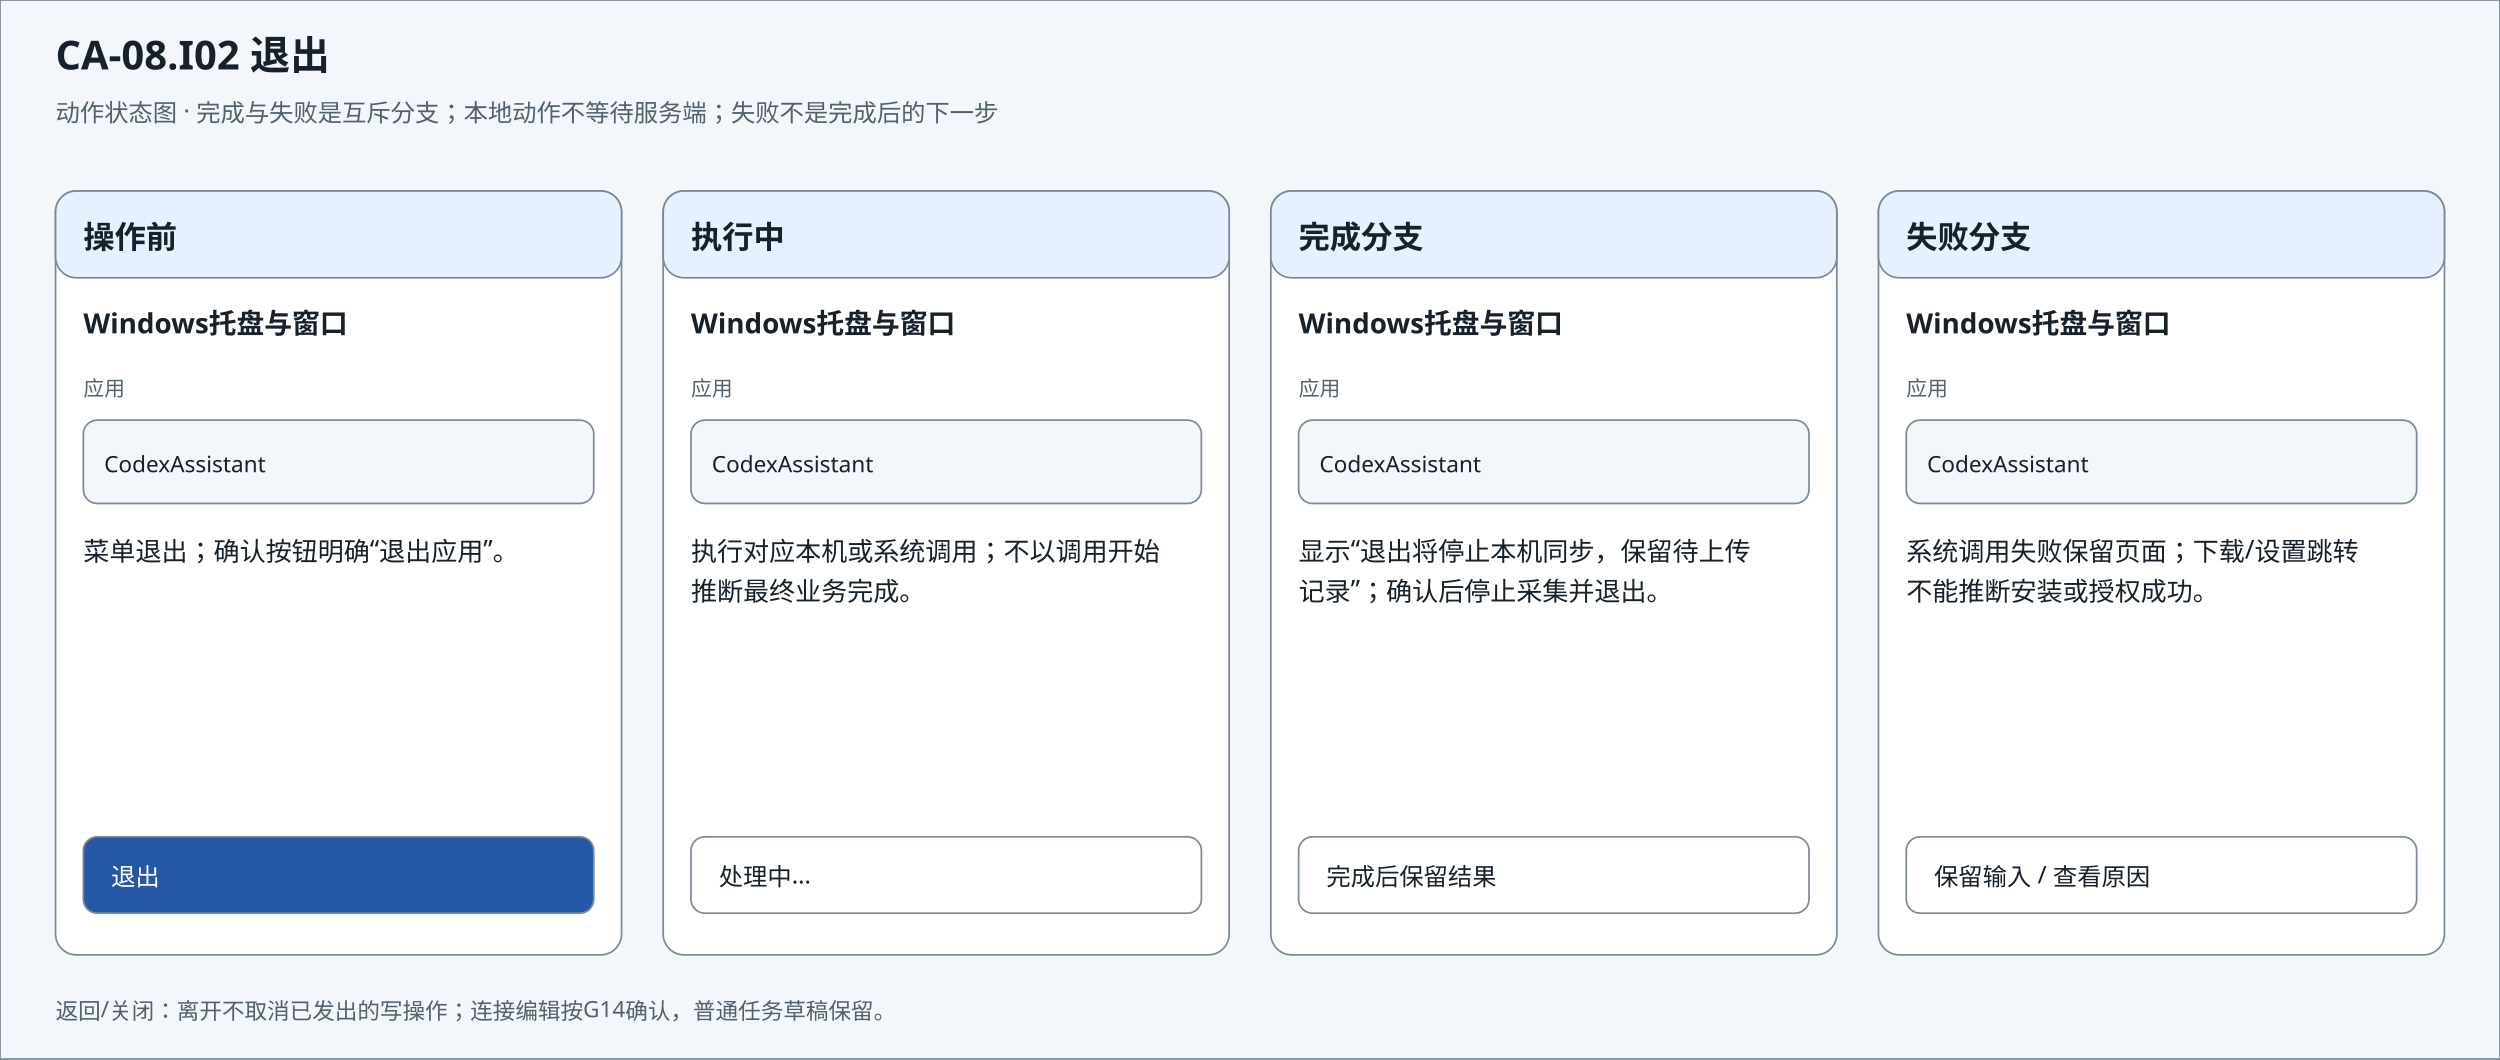
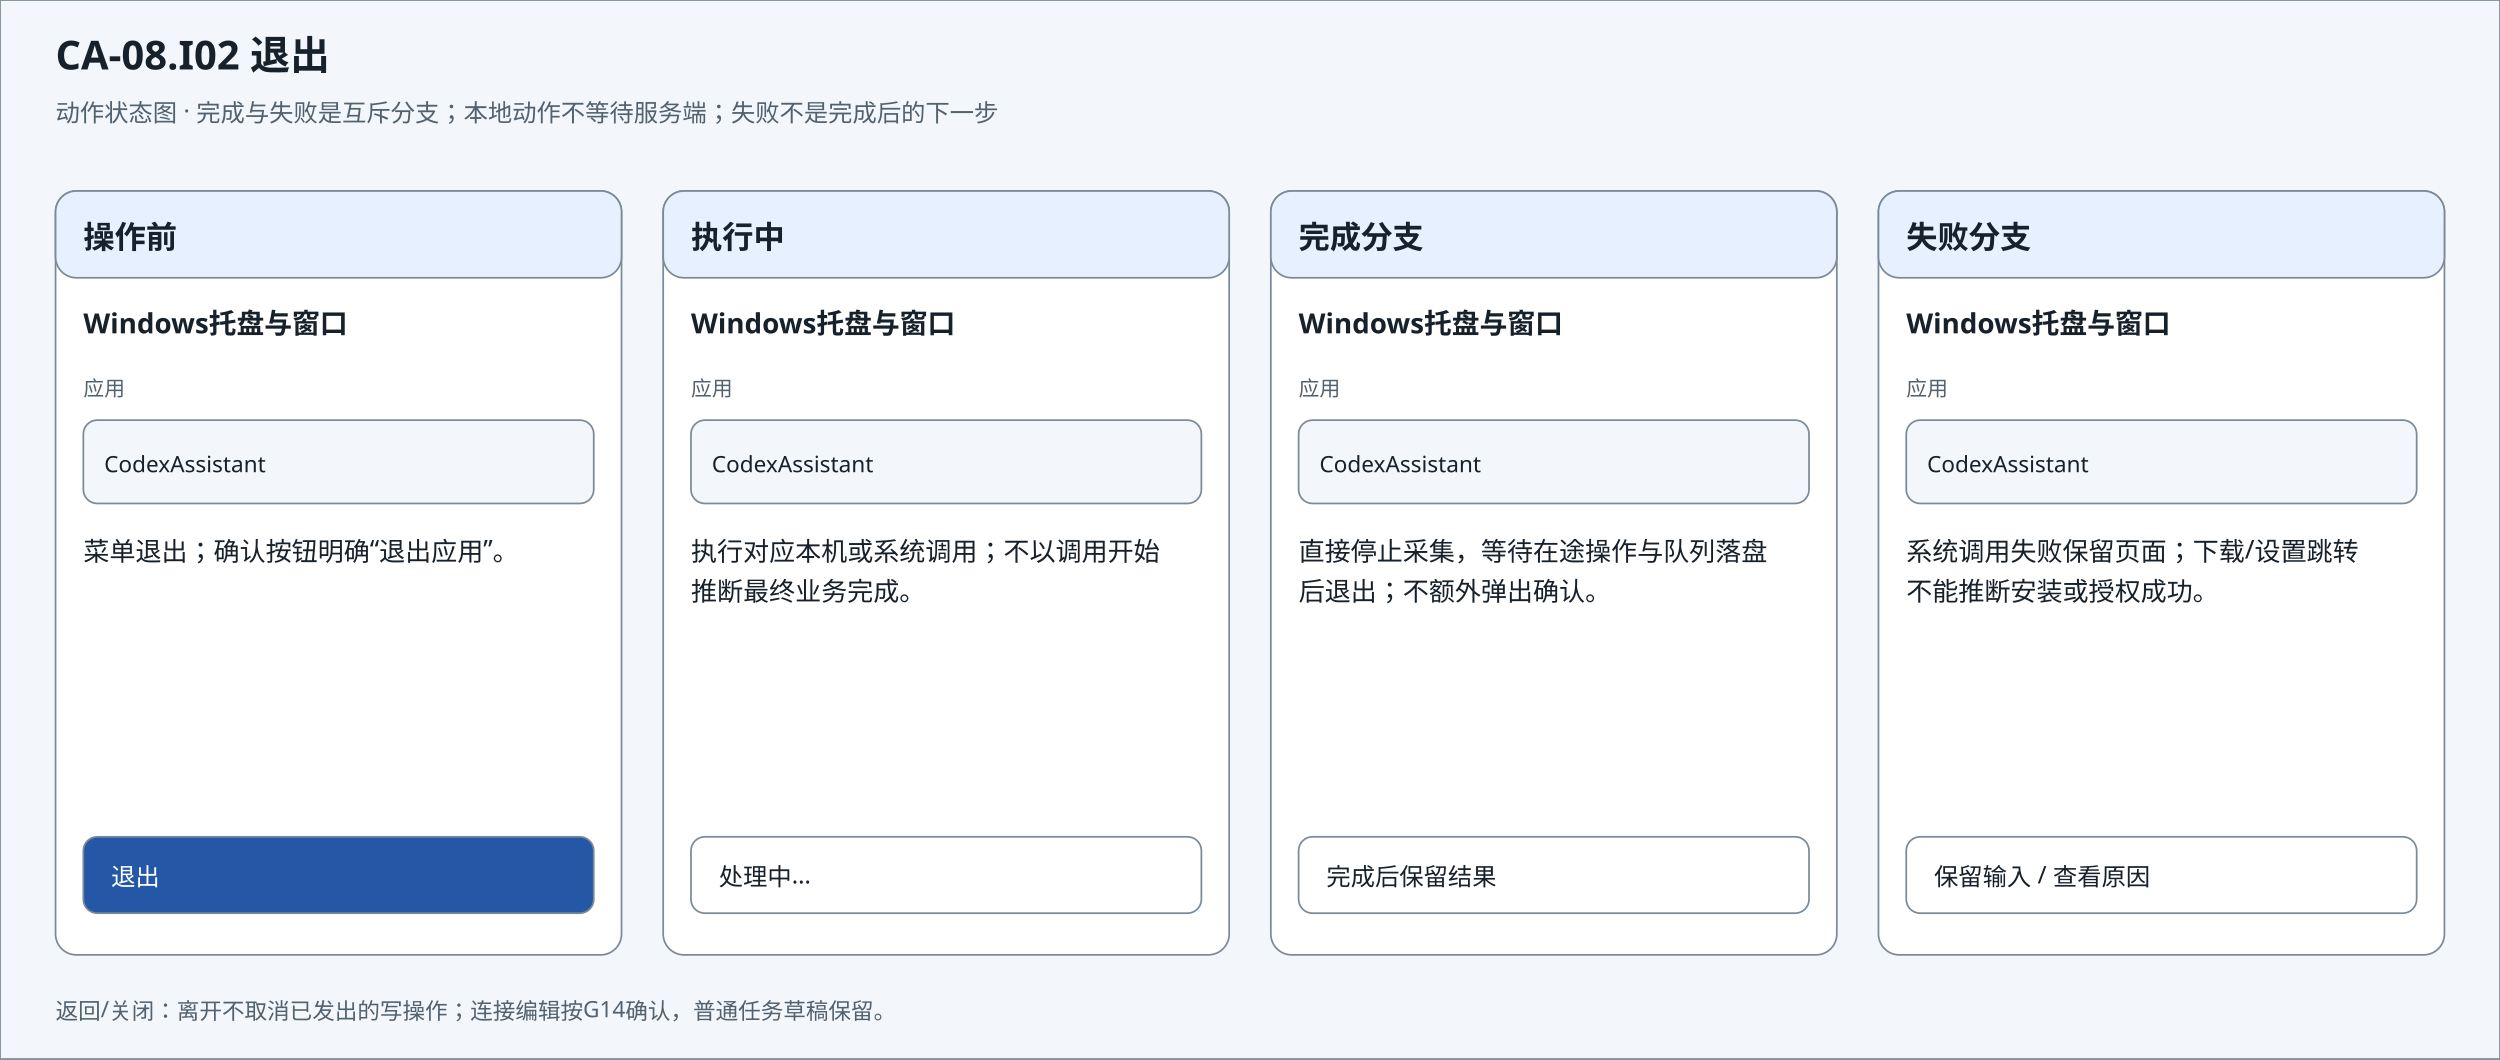
<svg xmlns="http://www.w3.org/2000/svg" width="1440" height="610" viewBox="0 0 1440 610" role="img">
  <style>text{font-family:"Microsoft YaHei","Segoe UI",sans-serif}</style>
  <rect x="0" y="0" width="1440" height="610" rx="0" fill="#F3F6FB" stroke="#7B8A98" />
  <text x="32" y="40" font-size="23" fill="#17212B" font-weight="600">CA-08.I02  退出</text>
  <text x="32" y="70" font-size="14" fill="#52616E" font-weight="400">动作状态图 · 完成与失败是互斥分支；本地动作不等待服务端；失败不是完成后的下一步</text>
  <rect x="32" y="110" width="326" height="440" rx="12" fill="#FFFFFF" stroke="#7B8A98" />
  <rect x="32" y="110" width="326" height="50" rx="12" fill="#E6F0FF" stroke="#7B8A98" />
  <text x="48" y="143" font-size="18" fill="#17212B" font-weight="600">操作前</text>
  <text x="48" y="192" font-size="16" fill="#17212B" font-weight="600">Windows托盘与窗口</text>
  <text x="48" y="228" font-size="12" fill="#52616E" font-weight="400">应用</text>
  <rect x="48" y="242" width="294" height="48" rx="8" fill="#F3F6FB" stroke="#7B8A98" />
  <text x="60" y="272" font-size="13" fill="#17212B" font-weight="400">CodexAssistant</text>
  <text x="48" y="323" font-size="15" fill="#17212B" font-weight="400">菜单退出；确认按钮明确“退出应用”。</text>
  <rect x="48" y="482" width="294" height="44" rx="8" fill="#2457A6" stroke="#7B8A98" />
  <text x="64" y="510" font-size="14" fill="#FFFFFF" font-weight="400">退出</text>
  <rect x="382" y="110" width="326" height="440" rx="12" fill="#FFFFFF" stroke="#7B8A98" />
  <rect x="382" y="110" width="326" height="50" rx="12" fill="#E6F0FF" stroke="#7B8A98" />
  <text x="398" y="143" font-size="18" fill="#17212B" font-weight="600">执行中</text>
  <text x="398" y="192" font-size="16" fill="#17212B" font-weight="600">Windows托盘与窗口</text>
  <text x="398" y="228" font-size="12" fill="#52616E" font-weight="400">应用</text>
  <rect x="398" y="242" width="294" height="48" rx="8" fill="#F3F6FB" stroke="#7B8A98" />
  <text x="410" y="272" font-size="13" fill="#17212B" font-weight="400">CodexAssistant</text>
  <text x="398" y="323" font-size="15" fill="#17212B" font-weight="400">执行对应本机或系统调用；不以调用开始</text>
  <text x="398" y="346" font-size="15" fill="#17212B" font-weight="400">推断最终业务完成。</text>
  <rect x="398" y="482" width="294" height="44" rx="8" fill="#FFFFFF" stroke="#7B8A98" />
  <text x="414" y="510" font-size="14" fill="#17212B" font-weight="400">处理中…</text>
  <rect x="732" y="110" width="326" height="440" rx="12" fill="#FFFFFF" stroke="#7B8A98" />
  <rect x="732" y="110" width="326" height="50" rx="12" fill="#E6F0FF" stroke="#7B8A98" />
  <text x="748" y="143" font-size="18" fill="#17212B" font-weight="600">完成分支</text>
  <text x="748" y="192" font-size="16" fill="#17212B" font-weight="600">Windows托盘与窗口</text>
  <text x="748" y="228" font-size="12" fill="#52616E" font-weight="400">应用</text>
  <rect x="748" y="242" width="294" height="48" rx="8" fill="#F3F6FB" stroke="#7B8A98" />
  <text x="760" y="272" font-size="13" fill="#17212B" font-weight="400">CodexAssistant</text>
-   <text x="748" y="323" font-size="15" fill="#17212B" font-weight="400">显示“退出将停止本机同步，保留待上传</text>
-   <text x="748" y="346" font-size="15" fill="#17212B" font-weight="400">记录”；确认后停止采集并退出。</text>
+   <text x="748" y="323" font-size="15" fill="#17212B" font-weight="400">直接停止采集，等待在途操作与队列落盘</text>
+   <text x="748" y="346" font-size="15" fill="#17212B" font-weight="400">后退出；不额外弹出确认。</text>
  <rect x="748" y="482" width="294" height="44" rx="8" fill="#FFFFFF" stroke="#7B8A98" />
  <text x="764" y="510" font-size="14" fill="#17212B" font-weight="400">完成后保留结果</text>
  <rect x="1082" y="110" width="326" height="440" rx="12" fill="#FFFFFF" stroke="#7B8A98" />
  <rect x="1082" y="110" width="326" height="50" rx="12" fill="#E6F0FF" stroke="#7B8A98" />
  <text x="1098" y="143" font-size="18" fill="#17212B" font-weight="600">失败分支</text>
  <text x="1098" y="192" font-size="16" fill="#17212B" font-weight="600">Windows托盘与窗口</text>
  <text x="1098" y="228" font-size="12" fill="#52616E" font-weight="400">应用</text>
  <rect x="1098" y="242" width="294" height="48" rx="8" fill="#F3F6FB" stroke="#7B8A98" />
  <text x="1110" y="272" font-size="13" fill="#17212B" font-weight="400">CodexAssistant</text>
  <text x="1098" y="323" font-size="15" fill="#17212B" font-weight="400">系统调用失败保留页面；下载/设置跳转</text>
  <text x="1098" y="346" font-size="15" fill="#17212B" font-weight="400">不能推断安装或授权成功。</text>
  <rect x="1098" y="482" width="294" height="44" rx="8" fill="#FFFFFF" stroke="#7B8A98" />
  <text x="1114" y="510" font-size="14" fill="#17212B" font-weight="400">保留输入 / 查看原因</text>
  <text x="32" y="587" font-size="13" fill="#52616E" font-weight="400">返回/关闭：离开不取消已发出的写操作；连接编辑按G14确认，普通任务草稿保留。</text>
</svg>
